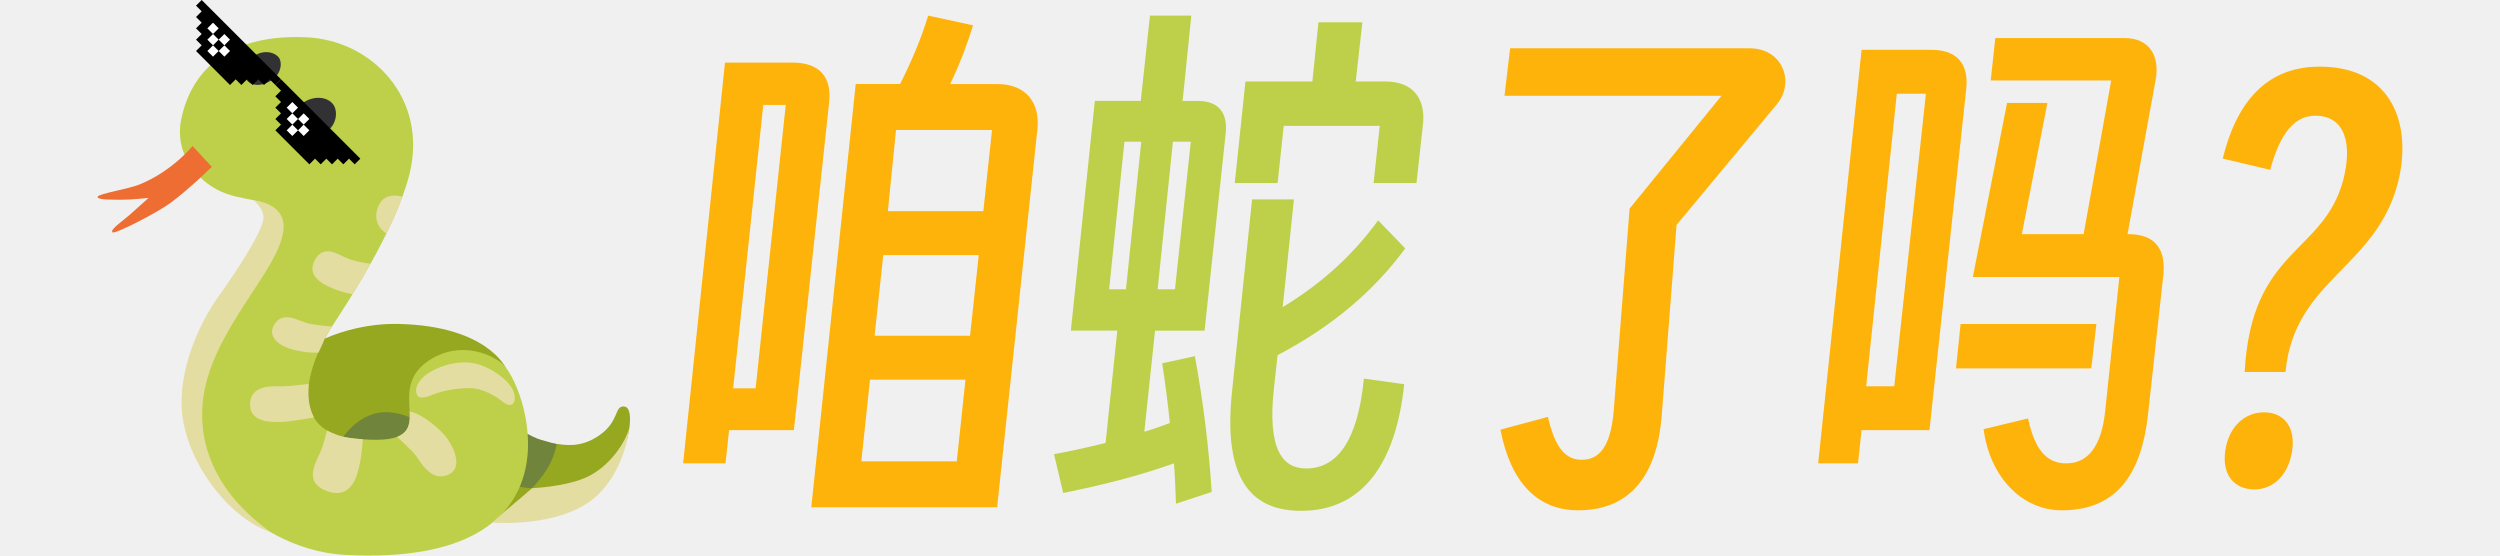
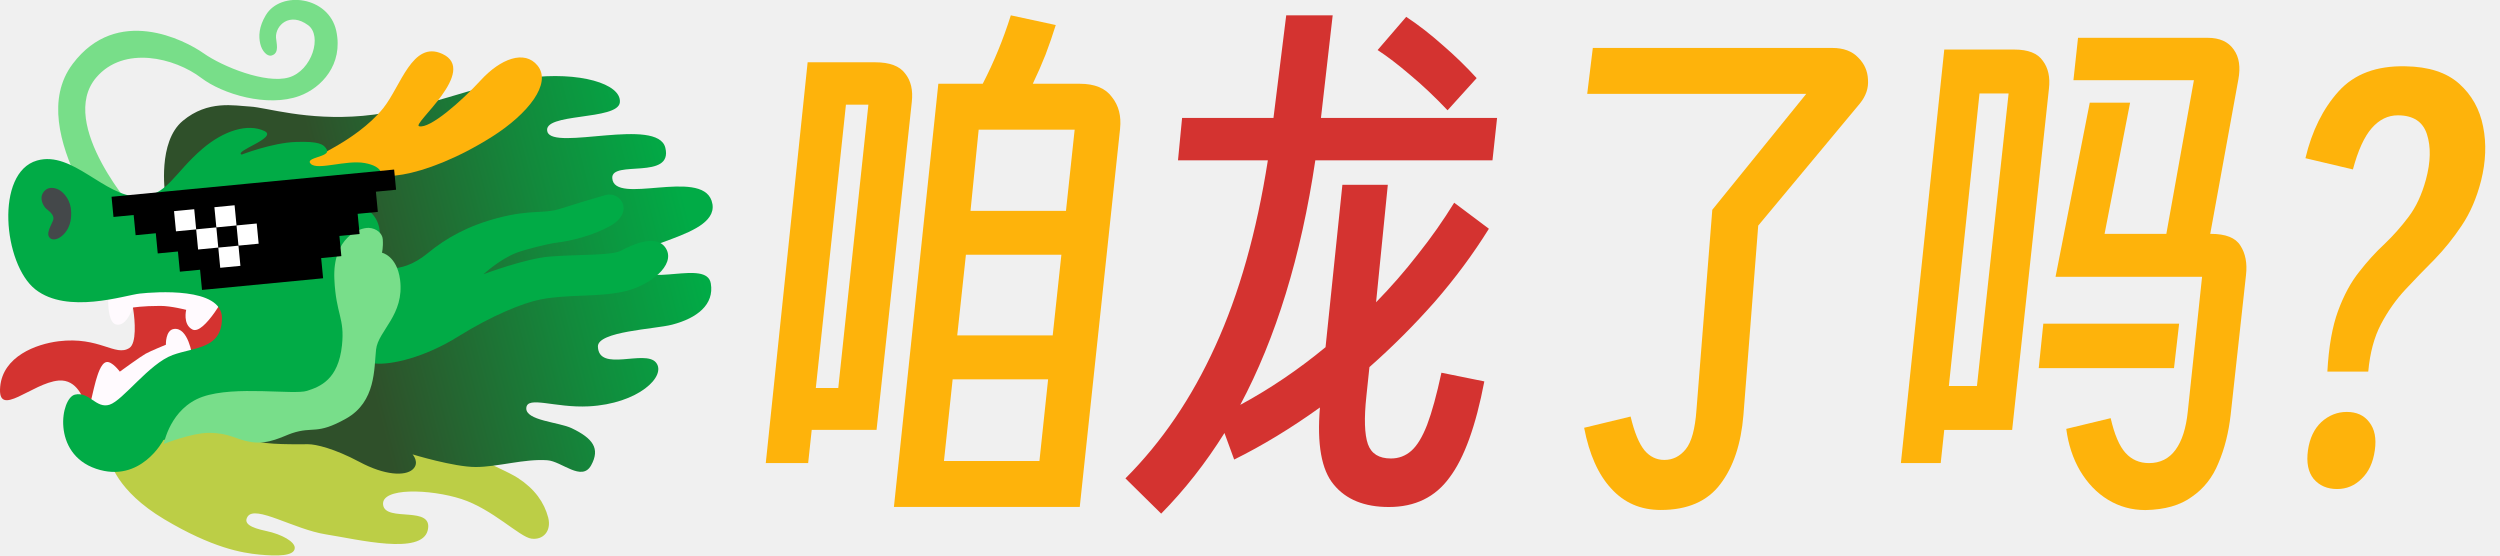
- <svg xmlns="http://www.w3.org/2000/svg" width="144" height="32" viewBox="0 0 144 32" version="1.1" id="svg6216">
-   <defs id="defs6213">
-     <linearGradient id="SVGID_1_" gradientUnits="userSpaceOnUse" x1="131.416" y1="52.368" x2="63.091" y2="69.637">
-       <stop offset="0.171" style="stop-color:#01AB46" id="stop351" />
-       <stop offset="0.499" style="stop-color:#128A3C" id="stop353" />
-       <stop offset="1" style="stop-color:#2F502A" id="stop355" />
+ <svg xmlns="http://www.w3.org/2000/svg" version="1.1" viewBox="0 0 144 32">
+   <defs>
+     <linearGradient id="a" x1="131.42" x2="63.091" y1="52.368" y2="69.637" gradientUnits="userSpaceOnUse">
+       <stop stop-color="#01AB46" offset=".171" />
+       <stop stop-color="#128A3C" offset=".499" />
+       <stop stop-color="#2F502A" offset="1" />
    </linearGradient>
  </defs>
-   <g id="layer6-3-4" transform="matrix(3.779527,0,0,3.779527,-30,-700)">
-     <g id="layer4" transform="matrix(0.3446122,0,0,0.3446122,3.942238,157.6667)">
-       <text xml:space="preserve" style="font-style:normal;font-weight:normal;font-size:22.578px;line-height:1.25;font-family:sans-serif;letter-spacing:-1.323px;display:none;fill:#feb30b;fill-opacity:1;stroke:none;stroke-width:0.265" x="40.337" y="100.66" id="text157-2-3">
-         <tspan style="font-style:oblique;font-variant:normal;font-weight:normal;font-stretch:normal;font-size:22.578px;font-family:'Smiley Sans';-inkscape-font-specification:'Smiley Sans Oblique';fill:#feb30b;fill-opacity:1;stroke-width:0.265" x="0" y="0" id="tspan796-9-67">咱蛇了吗？</tspan>
-       </text>
-       <g id="g37">
-         <path id="path36" style="font-style:oblique;font-size:22.578px;line-height:1.25;font-family:'Smiley Sans';-inkscape-font-specification:'Smiley Sans Oblique';letter-spacing:-1.323px;fill:#feb30b;stroke-width:0.265" d="m 112.667,96.371 c 0.384,-4.109 4.041,-4.583 4.99,-8.444 0.61,-2.529 -0.294,-4.99 -3.342,-5.057 -2.551,-0.068 -3.838,1.671 -4.425,4.064 l 2.1,0.497 c 0.452,-1.693 1.129,-2.393 1.987,-2.393 1.355,0 1.648,1.287 1.242,2.845 -0.881,3.296 -4.064,3.003 -4.358,8.489 z m -1.377,5.193 c 0.835,0 1.513,-0.632 1.671,-1.716 0.158,-1.061 -0.384,-1.693 -1.242,-1.693 -0.858,0 -1.558,0.632 -1.716,1.693 -0.158,1.084 0.406,1.716 1.287,1.716 z" />
-         <path id="path32" style="font-style:oblique;font-size:22.578px;line-height:1.25;font-family:'Smiley Sans';-inkscape-font-specification:'Smiley Sans Oblique';letter-spacing:-1.323px;fill:#feb30b;stroke-width:0.265" d="m 102.137,84.472 h -1.784 l -1.513,7.699 h 6.48 l -0.632,5.961 c -0.158,1.468 -0.722,2.28 -1.716,2.28 -0.835,0 -1.377,-0.542 -1.693,-1.987 l -1.964,0.474 c 0.271,2.1 1.693,3.612 3.5,3.59 2.551,-0.023 3.5,-1.829 3.77,-4.222 l 0.677,-6.164 c 0.113,-1.039 -0.248,-1.829 -1.558,-1.829 h -0.023 l 1.242,-6.818 c 0.203,-1.106 -0.316,-1.851 -1.355,-1.851 h -5.735 l -0.203,1.874 h 5.328 l -1.219,6.796 h -2.732 z m -3.59,-0.61 c 0.113,-1.016 -0.316,-1.738 -1.535,-1.738 h -3.093 l -1.919,18.288 h 1.761 l 0.158,-1.468 h 3.003 z m -4.425,13.14 1.355,-12.937 h 1.287 l -1.4,12.937 z M 104.304,94.248 h -6.006 l -0.203,1.964 h 5.983 z" />
-         <path style="font-style:oblique;font-size:22.578px;line-height:1.25;font-family:'Smiley Sans';-inkscape-font-specification:'Smiley Sans Oblique';letter-spacing:-1.323px;fill:#feb30b;stroke-width:0.265" d="m 85.082,98.29 0.655,-8.422 4.448,-5.351 c 0.79,-0.971 0.248,-2.461 -1.219,-2.461 H 78.376 l -0.248,2.1 h 9.596 l -4.064,4.99 -0.7,8.918 c -0.135,1.671 -0.677,2.19 -1.422,2.19 -0.7,0 -1.174,-0.519 -1.49,-1.897 l -2.1,0.564 c 0.452,2.348 1.648,3.567 3.432,3.567 2.371,0 3.5,-1.626 3.703,-4.199 z" id="path31" />
-         <path id="path26" style="font-style:oblique;font-size:22.578px;line-height:1.25;font-family:'Smiley Sans';-inkscape-font-specification:'Smiley Sans Oblique';letter-spacing:-1.323px;fill:#bed04a;fill-opacity:1;stroke-width:0.265" d="m 58.611,101.722 c 1.693,-0.339 3.319,-0.745 4.899,-1.31 0.045,0.564 0.068,1.174 0.09,1.784 l 1.58,-0.519 c -0.135,-2.032 -0.361,-3.906 -0.745,-6.006 l -1.445,0.316 c 0.135,0.881 0.248,1.738 0.339,2.642 -0.361,0.135 -0.745,0.271 -1.129,0.384 l 0.474,-4.47 h 2.19 l 0.926,-8.647 c 0.113,-0.881 -0.203,-1.513 -1.242,-1.513 H 63.894 L 64.278,80.611 h -1.829 l -0.406,3.77 H 60.011 L 58.95,94.542 h 2.055 l -0.519,4.967 c -0.745,0.181 -1.513,0.361 -2.28,0.497 z m 9.483,-13.705 0.271,-2.529 h 4.245 l -0.271,2.529 h 1.897 l 0.294,-2.664 c 0.09,-1.106 -0.474,-1.829 -1.671,-1.829 h -1.31 l 0.294,-2.619 h -1.942 l -0.271,2.619 h -2.958 l -0.474,4.493 z m -7.451,4.696 0.677,-6.525 h 0.745 l -0.677,6.525 z m 2.145,0 0.677,-6.525 h 0.79 l -0.7,6.525 z m 9.121,3.951 c -0.271,2.777 -1.197,3.974 -2.551,3.974 -1.016,0 -1.738,-0.79 -1.422,-3.59 l 0.158,-1.422 c 2.416,-1.264 4.267,-2.845 5.644,-4.719 l -1.197,-1.242 c -1.084,1.49 -2.438,2.754 -4.222,3.838 l 0.497,-4.764 h -1.851 l -0.881,8.444 c -0.452,4.154 1.016,5.328 3.048,5.328 2.754,0 4.199,-2.145 4.561,-5.599 z" />
-         <path id="text157-2-3-7" style="font-style:oblique;font-size:22.578px;line-height:1.25;font-family:'Smiley Sans';-inkscape-font-specification:'Smiley Sans Oblique';letter-spacing:-1.323px;fill:#feb30b;stroke-width:0.265" d="m 57.473,85.624 c 0.113,-1.106 -0.452,-1.987 -1.784,-1.987 h -2.077 c 0.429,-0.881 0.745,-1.738 1.016,-2.596 L 52.642,80.611 c -0.316,1.039 -0.745,2.032 -1.242,3.025 h -1.964 l -1.964,18.717 h 8.218 z m -13.795,14.788 0.158,-1.468 h 2.867 l 1.558,-14.495 c 0.113,-1.039 -0.339,-1.761 -1.626,-1.761 h -2.98 l -1.851,17.724 z m 0.339,-3.319 1.332,-12.531 h 0.993 l -1.332,12.531 z m 6.841,-7.834 0.361,-3.59 h 4.245 l -0.384,3.59 z m -0.587,5.509 0.384,-3.567 h 4.222 l -0.384,3.567 z m -0.587,5.554 0.384,-3.612 h 4.222 l -0.384,3.612 z" />
+   <g transform="matrix(3.7795 0 0 3.7795 -30 -700)">
+     <g transform="matrix(.34461 0 0 .34461 6.9373 146.14)">
+       <g transform="matrix(.26458 0 0 .26458 1.6881 108.27)">
+         <path d="m16.74 29.97c7.41-9.85 18.72-4 21.87-1.78 3.19 2.25 10.42 5.16 14.27 4.04 3.85-1.13 5.64-6.96 3.2-8.74-3.08-2.25-5.46 0.04-5.36 2.08 0.04 0.84 0.66 2.63-0.75 3-0.73 0.19-1.6-0.75-1.88-1.97s-0.26-2.8 0.94-4.79c2.51-4.16 10.52-3.14 11.77 2.66 1.2 5.62-2.49 9.51-6.14 10.85-5.38 1.98-12.9-0.32-16.42-3-4.45-3.39-12.95-5.47-17.55-0.09-6.66 7.79 6.76 22.71 6.76 22.71l-5.26 4.13s-1.5-2.91-4.6-9.48c-2.92-6.18-5.21-13.83-0.85-19.62z" fill="#78de89" />
+         <path d="m38.04 65.17-12.2 1.69s0.75 2.44 1.03 4.22 0.58 5.59-0.66 6.38c-2.35 1.5-4.97-1.97-11.83-1.13-3.78 0.47-9.29 2.53-9.76 7.6-0.5 5.45 5.34-0.64 9.76-1.03 3.19-0.28 4.22 3.38 4.22 3.38s7.88 6.66 8.35 5.73c0.47-0.94 22.52-17.74 22.52-17.74z" fill="#d43330" />
+         <path d="m22.75 67.42s-0.56 5.63 1.22 6.1 2.82-2.82 2.82-2.82 1.6-0.28 4.6-0.28c1.79 0 4.32 0.66 4.32 0.66s-0.6 2.43 1.03 3.28c1.97 1.03 5.91-6.38 5.91-6.38l-14.08-2.44z" fill="#fffafe" />
+         <path d="m19.37 88.16s0.94-4.22 1.22-5.16 0.84-3 1.78-3.19 2.25 1.6 2.25 1.6 3.47-2.53 4.32-3 3.38-1.5 3.38-1.5-0.09-2.41 1.31-2.63c2.44-0.38 3.1 4.5 3.1 4.5l-10.7 11.17z" fill="#fffafe" />
+         <path d="m23.03 96.37s0.99 4.93 9.01 9.71 12.95 5.63 15.91 5.91 5.91 0.28 5.91-1.13c0-1.02-2.11-2.25-4.79-2.82-2.67-0.56-3.8-1.27-3.1-2.39 1.27-2.02 7.74 2.11 13.09 2.96 5.35 0.84 16.05 3.52 17.03-0.7s-7.04-1.27-7.46-4.22c-0.42-2.96 7.88-2.67 13.09-0.99 5.21 1.69 9.71 6.34 11.68 6.62s3.4-1.26 2.82-3.52c-0.66-2.53-2.25-4.79-5.07-6.62s-15.91-7.18-15.91-7.18l-28.7-2.1-10.56 0.28z" fill="#bcce46" />
+         <path d="m32.18 51.6s-1.27-8.59 2.96-12.11 8.59-2.53 11.26-2.39 9.43 2.39 18.86 1.55c10.02-0.9 18.72-5.21 27.45-6.34s15.77 0.99 15.49 4.08c-0.28 3.1-13.09 1.69-12.11 4.93 0.99 3.24 18.44-2.53 19.71 2.67 1.33 5.47-9.06 1.98-8.87 5.07 0.28 4.65 14.78-1.69 16.61 3.8 2.11 6.34-15.49 7.04-13.23 10.84 2.25 3.8 12.39-1.13 13.09 2.96 0.61 3.54-2.3 5.82-6.48 6.9-2.89 0.75-12.47 1.11-12.39 3.66 0.14 4.36 7.88 0.42 9.71 2.67s-2.96 6.9-11.26 7.32c-5.64 0.29-10.28-1.83-10.42 0.28s5.44 2.34 7.6 3.38c3.52 1.69 4.79 3.38 3.24 6.19-1.55 2.82-4.92-0.67-7.32-0.84-3.8-0.28-8.31 1.13-11.97 1.13s-10.56-2.11-10.56-2.11 1.27 1.41 0 2.53-4.65 0.99-8.87-1.27c-4.22-2.25-7.32-2.96-8.59-2.96s-7.58 0.13-8.68-0.61c-8.73-5.91 3.89-36.56 3.89-36.56z" fill="url(#a)" />
+         <path d="m54.94 46.58s9.1-3.47 13.7-9.2c2.94-3.66 4.88-11.36 9.85-9.1 6.2 2.81-5.12 11.77-3.85 12.11 1.78 0.47 7.04-4.13 10.32-7.7s7.3-5.13 9.48-2.44c2.44 3-1.6 8.07-7.51 11.83-5.91 3.75-11.39 5.76-15.02 6.38-3.85 0.66-11.17 0.75-11.17 0.75l-7.13-0.19z" fill="#feb30b" />
+         <path d="m67.51 63.71s3.73 1.9 8.59-2.11c3.02-2.49 6.69-4.58 11.83-5.91 5.42-1.41 7.53-0.63 10.21-1.48 2.67-0.84 5.9-1.83 7.67-2.32 2.53-0.7 4.95 2.87 0.7 5.21-2.82 1.55-6.41 2.46-8.87 2.75-1.41 0.16-5.29 1.15-6.66 1.67-2.82 1.06-5.58 3.61-5.58 3.61s7.05-2.65 11.12-2.96c4.93-0.38 10.35-0.14 11.9-0.99 1.55-0.84 5.98-3.03 7.53-0.28 1.53 2.71-2.67 6.12-7.04 7.11s-9.36 0.42-14.01 1.34c-2.85 0.56-8.09 2.67-13.73 6.19-5.63 3.52-11.26 4.79-13.94 4.5-2.67-0.28-7.6 6.76-7.6 6.76l-16.33 2.11-11.4 3.94s-3.8 7.32-11.26 4.79-5.91-11.83-3.52-12.39 3.52 2.39 5.77 1.69 6.61-6.86 10.56-8.31c3.66-1.34 8.24-0.99 8.24-6.19s-11.19-4.36-13.73-4.08c-2.53 0.28-12.11 3.52-17.46-0.7s-6.78-19.52 0.28-21.54c5.91-1.69 11.26 6.05 17.03 6.05 4.65 0 5.84-3.94 10.63-8.02 3.53-3.01 7.53-4.29 10.35-2.96 2.34 1.11-5.21 3.38-3.8 3.94 0 0 5.07-1.97 9.01-2.11s4.72 0.38 5.21 1.27c0.7 1.27-3.8 1.27-2.67 2.39 1.13 1.13 5.91-0.7 9.01-0.14s3.1 2.11 2.39 2.67c-0.7 0.56-5.56 1.55-5.63 2.96-0.05 0.98 3.04 1.21 4.58 2.96 1.55 1.76 1.27 4.22 1.13 5.49-0.16 1.26-0.51 3.09-0.51 3.09z" fill="#01ab46" />
+         <path d="m46.26 52.03c-3.02 0.34-8.52-4.43-11.47 2.67-2.39 5.76 5.8 10 10.84 6.12 2.3-1.76 3.59-4.01 5.35-5.77 1.16-1.16 2.67-1.99 3.03-3.1 0.62-1.96-4.59-0.27-7.75 0.08z" fill="#78de8a" />
+         <path d="m31.97 93.49s1.06-5.98 6.48-7.88 15.27-0.28 17.46-0.99c2.18-0.7 5.23-1.87 5.84-7.6 0.49-4.65-0.99-5.07-1.27-11.05-0.33-6.97 4.22-8.67 5.77-8.59 1.27 0.07 2.25 0.92 2.32 1.9 0.1 1.42-0.14 2.25-0.14 2.25s2.5 0.5 3.03 4.5c0.77 5.91-3.66 8.52-4.01 11.68-0.35 3.17 0 8.73-5 11.54s-5.44 1.24-9.08 2.46c-1.43 0.48-3.87 1.9-6.69 1.48s-3.59-1.55-7.25-1.55c-2.83 0.02-7.46 1.85-7.46 1.85z" fill="#78de8a" />
+         <path d="m42.6 58.24c-1.22 1.48-3.64 1.82-5.12 0.87-1.53-0.98-1.35-3.63 0.09-5.35 1.45-1.72 3.81-2.02 5.21-0.84 1.4 1.17 1.25 3.59-0.18 5.32z" fill="#2a2c33" />
+         <path d="m12 51.23c-1.07 1.19-0.05 2.63 0.33 2.96s1.36 0.99 1.17 1.78c-0.19 0.8-1.41 2.39-0.52 3.14s3.19-0.66 3.47-3.33-0.89-3.85-1.5-4.41c-0.6-0.56-2.06-1.13-2.95-0.14z" fill="#44484a" />
      </g>
-       <g id="layer1-2" transform="matrix(0.2645833,0,0,0.2645833,52.87237,64.32753)">
-         <g id="g2" transform="matrix(1.491566,0,0,1.491566,-289.9642,-123.3148)">
-           <path style="fill:#96a820;stroke-width:0.5" d="m 123.21,161.774 c 0,0 4.495,-3.41 11.215,-3.285 9.95,0.19 12.06,4.925 12.06,4.925 l 1.595,7.51 c 0,0 3.005,0.89 3.94,0.985 0.94,0.095 2.77,0.585 4.975,-0.96 2.205,-1.55 1.64,-3.26 2.72,-3.215 1.41,0.06 0.42,4.785 -0.8,6.29 -1.22,1.5 -6.665,4.365 -8.965,4.975 -2.3,0.61 -3.005,1.57 -5.395,1.62 -2.395,0.045 -8.4,-1.57 -8.4,-1.57 l -12.95,-6.1 v -11.175 z" id="path1" />
-           <path style="fill:#70853b;stroke-width:0.5" d="m 127.95,171.629 c 0,0 1.97,-3.52 5.49,-3.24 3.52,0.28 4.785,2.77 4.785,2.77 l -7.79,2.535 z" id="path2-3" />
-           <path style="fill:#70853b;stroke-width:0.5" d="m 146.015,176.184 c 2.485,0.8 3.425,0.705 3.425,0.705 0,0 1.455,-1.55 2.065,-2.865 0.61,-1.315 0.68,-2.065 0.68,-2.065 0,0 -0.96,-0.235 -1.855,-0.515 -0.89,-0.28 -2.675,-1.315 -2.675,-1.315 l -2.065,5.68 z" id="path3" />
-           <path style="fill:#bed04a;stroke-width:0.5" d="m 124.195,126.369 c 7.32,0.35 13.64,6.875 11.475,15.415 -1.62,6.38 -7.255,14.82 -8.66,16.985 -2.58,3.99 -5.35,11.73 2.415,12.555 11.105,1.175 2.905,-4.915 8.335,-8.67 2.85,-1.97 6.095,-1.35 8.185,0.15 2.725,1.96 10.31,23.03 -17.455,21.565 -5.77,-0.305 -10.355,-3.485 -12.88,-5.915 -7.475,-7.18 -1.74,-19.15 -1.265,-20.2 0.63,-1.405 6.54,-9.08 6.12,-11.54 -0.42,-2.465 -2.465,-1.83 -5.28,-2.815 -2.815,-0.985 -5.94,-4.1 -5.07,-8.375 0.81,-3.98 3.88,-9.645 14.08,-9.155 z" id="path4-7" />
-           <path style="fill:#e4dda2;stroke-width:0.5" d="m 144.96,180.744 c 0,0 1.36,-1.23 1.83,-1.605 0.47,-0.375 2.65,-2.25 2.65,-2.25 0,0 3.465,-0.125 5.865,-1.125 2.98,-1.245 4.715,-4.365 4.95,-5.465 0.125,-0.595 -0.305,5.35 -4.575,8.235 -4.125,2.785 -10.72,2.21 -10.72,2.21 z" id="path5-5" />
-           <path style="fill:#e4dda2;stroke-width:0.5" d="m 110.15,166.949 c -0.165,6.265 4.955,12.865 9.395,14.64 2.465,0.985 -7.885,-3.835 -7.04,-14.115 0.67,-8.175 8.905,-15.135 9.08,-19.78 0.105,-2.815 -3.38,-3.06 -3.38,-3.06 0,0 1.08,0.81 1.125,1.865 0.07,1.69 -4.295,7.885 -5.21,9.15 -0.905,1.27 -3.825,5.95 -3.97,11.3 z" id="path6-9" />
-           <path style="fill:#ee6d33;stroke-width:0.5" d="m 111.385,138.549 2.16,2.345 c 0.105,-0.145 -2.36,2.355 -4.645,4.035 -1.53,1.125 -6.24,3.535 -6.49,3.295 -0.315,-0.305 1.14,-1.265 1.935,-1.97 0.605,-0.535 2.11,-1.89 2.11,-1.89 0,0 -1.855,0.2 -2.745,0.2 -0.89,0 -3.165,0.07 -2.955,-0.35 0.165,-0.33 3.44,-0.85 4.67,-1.35 3.705,-1.5 5.96,-4.315 5.96,-4.315 z" id="path7-2" />
-           <path style="fill:#323234;stroke-width:0.5" d="m 120.325,131.119 c -1.285,0.895 -2.535,0.67 -2.94,-0.08 -0.3,-0.56 -0.385,-1.62 0.8,-2.515 1.045,-0.79 2.385,-0.55 2.875,0.13 0.41,0.575 0.24,1.79 -0.735,2.465 z" id="path8-2" />
-           <path style="fill:#323234;stroke-width:0.5" d="m 126.34,136.949 c -1.535,0.9 -2.78,0.435 -3.31,-0.38 -0.43,-0.665 -0.33,-2.265 0.915,-2.985 1.29,-0.75 2.72,-0.48 3.27,0.415 0.46,0.75 0.295,2.265 -0.875,2.95 z" id="path9-8" />
-           <path style="fill:#e4dda2;stroke-width:0.5" d="m 132.22,145.259 c -0.915,2.125 0.915,3.11 0.915,3.11 0,0 0.715,-1.525 1.02,-2.215 0.375,-0.855 0.74,-1.92 0.74,-1.92 0,0 -1.945,-0.675 -2.675,1.025 z" id="path10" />
-           <path style="fill:#e4dda2;stroke-width:0.5" d="m 131.305,151.744 c 0,0 -1.265,-0.14 -2.395,-0.53 -1.025,-0.355 -2.75,-1.8 -3.8,0.07 -0.97,1.725 0.655,2.675 1.935,3.205 1.195,0.495 2.27,0.67 2.27,0.67 0,0 0.82,-1.375 1.055,-1.76 0.235,-0.385 0.935,-1.655 0.935,-1.655 z" id="path11-9" />
-           <path style="fill:#e4dda2;stroke-width:0.5" d="m 127.01,158.774 c 0,0 -1.69,-0.095 -2.78,-0.375 -0.955,-0.245 -2.7,-1.41 -3.66,0.105 -0.855,1.35 0.385,2.42 2.04,2.85 1.83,0.475 2.885,0.335 2.885,0.335 0,0 0.44,-0.895 0.615,-1.39 0.185,-0.505 0.9,-1.525 0.9,-1.525 z" id="path12-7" />
-           <path style="fill:#e4dda2;stroke-width:0.5" d="m 124.395,165.199 c 0,0 -2.04,0.28 -3.025,0.28 -1.02,0 -3.6,-0.24 -3.545,2.135 0.045,2.04 2.81,1.87 3.52,1.855 1.01,-0.025 3.645,-0.5 3.645,-0.5 0,0 -0.45,-0.8 -0.58,-1.92 -0.1,-0.82 -0.015,-1.85 -0.015,-1.85 z" id="path13-3" />
-           <path style="fill:#e4dda2;stroke-width:0.5" d="m 126.445,170.434 c 0,0 -0.33,1.485 -0.81,2.57 -0.53,1.195 -1.76,3.24 0.74,4.19 2.31,0.88 3.24,-0.775 3.66,-2.64 0.39,-1.735 0.42,-3.15 0.42,-3.15 0,0 -1.22,-0.055 -2.23,-0.285 -0.81,-0.195 -1.78,-0.685 -1.78,-0.685 z" id="path14-6" />
-           <path style="fill:#e4dda2;stroke-width:0.5" d="m 134.295,171.149 c 0,0 1.655,1.445 2.18,2.18 0.53,0.74 1.735,2.97 3.66,2.005 1.69,-0.845 0.325,-3.425 -0.495,-4.365 -0.685,-0.785 -1.725,-1.64 -2.71,-2.205 -0.66,-0.375 -1.22,-0.47 -1.22,-0.47 0,0 0.115,1.03 -0.19,1.76 -0.32,0.785 -1.225,1.095 -1.225,1.095 z" id="path15-1" />
-           <path style="fill:#e4dda2;stroke-width:0.5" d="m 136.48,166.279 c 0.17,0.58 0.675,0.605 1.795,0.14 1.195,-0.495 2.815,-0.74 4.155,-0.74 1.585,0 3.13,1.055 3.695,1.515 0.565,0.46 1.245,0.62 1.35,-0.26 0.105,-0.88 -0.53,-1.865 -1.76,-2.745 -0.75,-0.535 -2.09,-1.36 -3.67,-1.395 -1.685,-0.035 -3.24,0.565 -4.225,1.195 -0.61,0.395 -1.625,1.34 -1.34,2.29 z" id="path16-2" />
+       <g transform="matrix(.4217 -.040593 .040593 .4217 -21.447 61.053)">
+         <path d="m55 150v2.117h2.117v2.117h2.117v2.117h2.117v2.117h2.117v2.117h12.7v-2.117h2.117v-2.117h2.117v-2.117h2.117v-2.117h2.117v-2.117h-14.817z" stroke-width=".265" />
+         <g fill="#fff">
+           <path d="m67.7 156.35h-2.117v2.117h2.117v-1.058z" />
+           <path d="m67.7 154.23v2.117h2.117v-2.117h-1.058z" />
+           <path d="m65.583 154.23h2.117v-2.117h-2.117v1.058z" />
+           <path d="m63.466 154.23v2.117h2.117v-2.117h-1.058z" />
+           <path d="m61.35 152.12v2.117h2.117v-2.117h-1.058z" />
        </g>
-         <g id="g3" transform="matrix(0.4474697,0.4474697,-0.4474697,0.4474697,-124.6729,61.30217)" style="display:inline">
-           <path id="path18813-6-5-9" style="fill:#000000;stroke-width:0.265" d="m 0,-5.292 v 1.058 1.058 h 1.058 1.058 v 1.058 1.058 H 3.175 4.233 V 0 1.058 H 5.292 6.35 V 2.117 3.175 h 1.058 1.058 v 1.058 1.058 h 6.35 6.35 V 4.233 3.175 H 22.225 23.283 V 2.117 1.058 H 24.342 25.4 V 0 -1.058 h 1.058 1.058 V -2.117 -3.175 H 28.575 29.633 V -4.233 -5.292 H 14.817 Z" />
-           <g id="g19784-6-3" transform="translate(-55,-155.2917)">
-             <path id="path18979-2-19" style="fill:#ffffff;fill-opacity:1;stroke:none;stroke-width:0.265px;stroke-linecap:butt;stroke-linejoin:miter;stroke-opacity:1" d="M 67.7,156.35 H 66.641 65.583 v 1.058 1.058 h 1.058 1.058 v -1.058 z" />
-             <path id="path19773-9-4" style="fill:#ffffff;fill-opacity:1;stroke:none;stroke-width:0.265px;stroke-linecap:butt;stroke-linejoin:miter;stroke-opacity:1" d="m 67.7,154.233 v 1.058 1.058 h 1.058 1.058 v -1.058 -1.058 h -1.058 z" />
-             <path id="path19769-1-78" style="fill:#ffffff;fill-opacity:1;stroke:none;stroke-width:0.265px;stroke-linecap:butt;stroke-linejoin:miter;stroke-opacity:1" d="m 65.583,154.233 h 1.058 1.058 v -1.058 -1.058 H 66.641 65.583 v 1.058 z" />
-             <path id="path19767-2-4" style="fill:#ffffff;fill-opacity:1;stroke:none;stroke-width:0.265px;stroke-linecap:butt;stroke-linejoin:miter;stroke-opacity:1" d="m 63.466,154.233 v 1.058 1.058 h 1.058 1.058 v -1.058 -1.058 h -1.058 z" />
-             <path id="path19765-7-5" style="fill:#ffffff;fill-opacity:1;stroke:none;stroke-width:0.265px;stroke-linecap:butt;stroke-linejoin:miter;stroke-opacity:1" d="m 61.35,152.117 v 1.058 1.058 h 1.058 1.058 v -1.058 -1.058 h -1.058 z" />
-           </g>
-           <path id="path18813-6-5-7" style="fill:#000000;stroke-width:0.265" d="m 29.633,-5.292 v 1.058 1.058 h 1.058 1.058 v 1.058 1.058 H 32.808 33.866 V 0 1.058 H 34.925 35.983 V 2.117 3.175 h 1.058 1.058 v 1.058 1.058 h 6.35 6.35 V 4.233 3.175 H 51.858 52.916 V 2.117 1.058 H 53.975 55.033 V 0 -1.058 h 1.058 1.058 V -2.117 -3.175 H 58.208 59.266 V -4.233 -5.292 H 44.45 Z" />
-           <g id="g19784-6-0" transform="translate(-25.367,-155.2917)">
-             <path id="path18979-2-9" style="fill:#ffffff;fill-opacity:1;stroke:none;stroke-width:0.265px;stroke-linecap:butt;stroke-linejoin:miter;stroke-opacity:1" d="M 67.7,156.35 H 66.641 65.583 v 1.058 1.058 h 1.058 1.058 v -1.058 z" />
-             <path id="path19773-9-3" style="fill:#ffffff;fill-opacity:1;stroke:none;stroke-width:0.265px;stroke-linecap:butt;stroke-linejoin:miter;stroke-opacity:1" d="m 67.7,154.233 v 1.058 1.058 h 1.058 1.058 v -1.058 -1.058 h -1.058 z" />
-             <path id="path19769-1-6" style="fill:#ffffff;fill-opacity:1;stroke:none;stroke-width:0.265px;stroke-linecap:butt;stroke-linejoin:miter;stroke-opacity:1" d="m 65.583,154.233 h 1.058 1.058 v -1.058 -1.058 H 66.641 65.583 v 1.058 z" />
-             <path id="path19767-2-0" style="fill:#ffffff;fill-opacity:1;stroke:none;stroke-width:0.265px;stroke-linecap:butt;stroke-linejoin:miter;stroke-opacity:1" d="m 63.466,154.233 v 1.058 1.058 h 1.058 1.058 v -1.058 -1.058 h -1.058 z" />
-             <path id="path19765-7-6" style="fill:#ffffff;fill-opacity:1;stroke:none;stroke-width:0.265px;stroke-linecap:butt;stroke-linejoin:miter;stroke-opacity:1" d="m 61.35,152.117 v 1.058 1.058 h 1.058 1.058 v -1.058 -1.058 h -1.058 z" />
-           </g>
-         </g>
+       </g>
+     </g>
+     <g transform="matrix(.34461 0 0 .34461 -5.2603 156.35)" stroke-width=".265" aria-label="咱龙了吗？">
+       <path d="m87.833 89.436-1.784 16.73-8.218 1e-5 1.964-18.717h1.964c0.497-0.963 0.911-1.972 1.242-3.025l1.987 0.429c-0.135 0.436-0.286 0.873-0.452 1.31-0.166 0.421-0.354 0.85-0.564 1.287h2.077c0.662 0 1.136 0.196 1.422 0.587 0.301 0.376 0.421 0.843 0.361 1.4zm-13.795 14.788h-1.874l1.851-17.724h2.98c0.647 0 1.091 0.166 1.332 0.497 0.256 0.316 0.354 0.738 0.294 1.264l-1.558 14.495h-2.867zm0.339-3.319h0.993l1.332-12.531h-0.993zm6.841-7.835h4.222l0.384-3.59h-4.245zm-0.587 5.509h4.222l0.384-3.567h-4.222zm-0.587 5.554h4.222l0.384-3.612h-4.222z" fill="#feb30b" />
+       <path d="m89.649 106.46-1.58-1.558q2.416-2.416 3.974-5.848 1.58-3.454 2.325-8.218h-3.974l0.181-1.874h4.041l0.564-4.538h2.055l-0.519 4.538h7.789l-0.203 1.874h-7.835q-0.948 6.367-3.319 10.815 1.964-1.061 3.771-2.551l0.745-7.18h2.009l-0.519 5.193q0.993-1.016 1.851-2.122 0.881-1.106 1.603-2.28l1.535 1.151q-1.039 1.671-2.393 3.229-1.355 1.535-2.89 2.89l-0.135 1.287q-0.158 1.468 0.068 2.122 0.226 0.632 1.016 0.632 0.519 0 0.903-0.339t0.7-1.151q0.316-0.835 0.632-2.303l1.897 0.384q-0.564 2.958-1.535 4.245-0.948 1.31-2.687 1.31-1.626 0-2.438-0.993-0.813-0.971-0.61-3.409-1.919 1.377-3.793 2.303l-0.429-1.174q-1.242 1.987-2.8 3.567zm13.953-19.259-1.287 1.422q-0.835-0.881-1.648-1.558-0.79-0.677-1.445-1.106l1.264-1.468q0.79 0.519 1.603 1.242 0.813 0.7 1.513 1.468z" fill="#d43330" />
+       <g fill="#feb30b">
+         <path d="m115.4 102.1q-0.158 1.919-1.016 3.048-0.858 1.151-2.642 1.151-1.332 0-2.19-0.948-0.858-0.926-1.197-2.687l2.055-0.497q0.248 1.039 0.61 1.49 0.361 0.429 0.881 0.429 0.564 0 0.948-0.474 0.384-0.474 0.474-1.738l0.7-8.851 4.154-5.125h-9.686l0.248-2.032h10.589q0.745 0 1.151 0.429 0.406 0.406 0.429 0.971 0.045 0.564-0.361 1.061l-4.493 5.396z" />
+         <path d="m132.5 88.285-1.129 5.803h2.732l1.219-6.796h-5.328l0.203-1.874h5.735q0.79 0 1.151 0.519 0.361 0.497 0.203 1.332l-1.242 6.819h0.023q0.993 0 1.31 0.519 0.339 0.519 0.248 1.31l-0.677 6.164q-0.135 1.197-0.542 2.145-0.384 0.948-1.174 1.49-0.768 0.564-2.055 0.587-0.903 0-1.648-0.452-0.745-0.452-1.242-1.287-0.474-0.813-0.61-1.851l1.964-0.474q0.248 1.084 0.655 1.535t1.039 0.452q0.745 0 1.174-0.587 0.429-0.587 0.542-1.693l0.632-5.96h-6.48l1.513-7.699zm-8.376 15.94h-1.761l1.919-18.288h3.093q0.926 0 1.264 0.497 0.361 0.474 0.271 1.242l-1.626 15.082h-3.003zm0.361-3.409h1.242l1.4-12.937h-1.287zm10.183-2.755-0.226 1.964h-5.983l0.203-1.964z" />
+         <path d="m143.03 100.18h-1.806q0.09-1.648 0.474-2.687 0.384-1.039 0.926-1.716 0.542-0.7 1.129-1.242 0.587-0.564 1.061-1.197 0.497-0.655 0.768-1.648 0.316-1.174 0.045-2.009-0.271-0.835-1.287-0.835-0.655 0-1.151 0.564-0.497 0.564-0.835 1.829l-2.1-0.497q0.429-1.806 1.468-2.958 1.039-1.151 2.958-1.106 1.535 0.023 2.371 0.768 0.835 0.745 1.061 1.897 0.226 1.129-0.09 2.393-0.294 1.151-0.858 1.987-0.542 0.813-1.197 1.49-0.655 0.655-1.287 1.332t-1.084 1.535q-0.452 0.858-0.564 2.1zm-1.377 5.193q-0.655 0-1.039-0.452-0.361-0.452-0.248-1.264 0.113-0.79 0.587-1.242 0.497-0.452 1.129-0.452 0.655 0 0.993 0.452 0.361 0.452 0.248 1.242-0.113 0.813-0.587 1.264-0.452 0.452-1.084 0.452z" />
      </g>
    </g>
  </g>
</svg>
